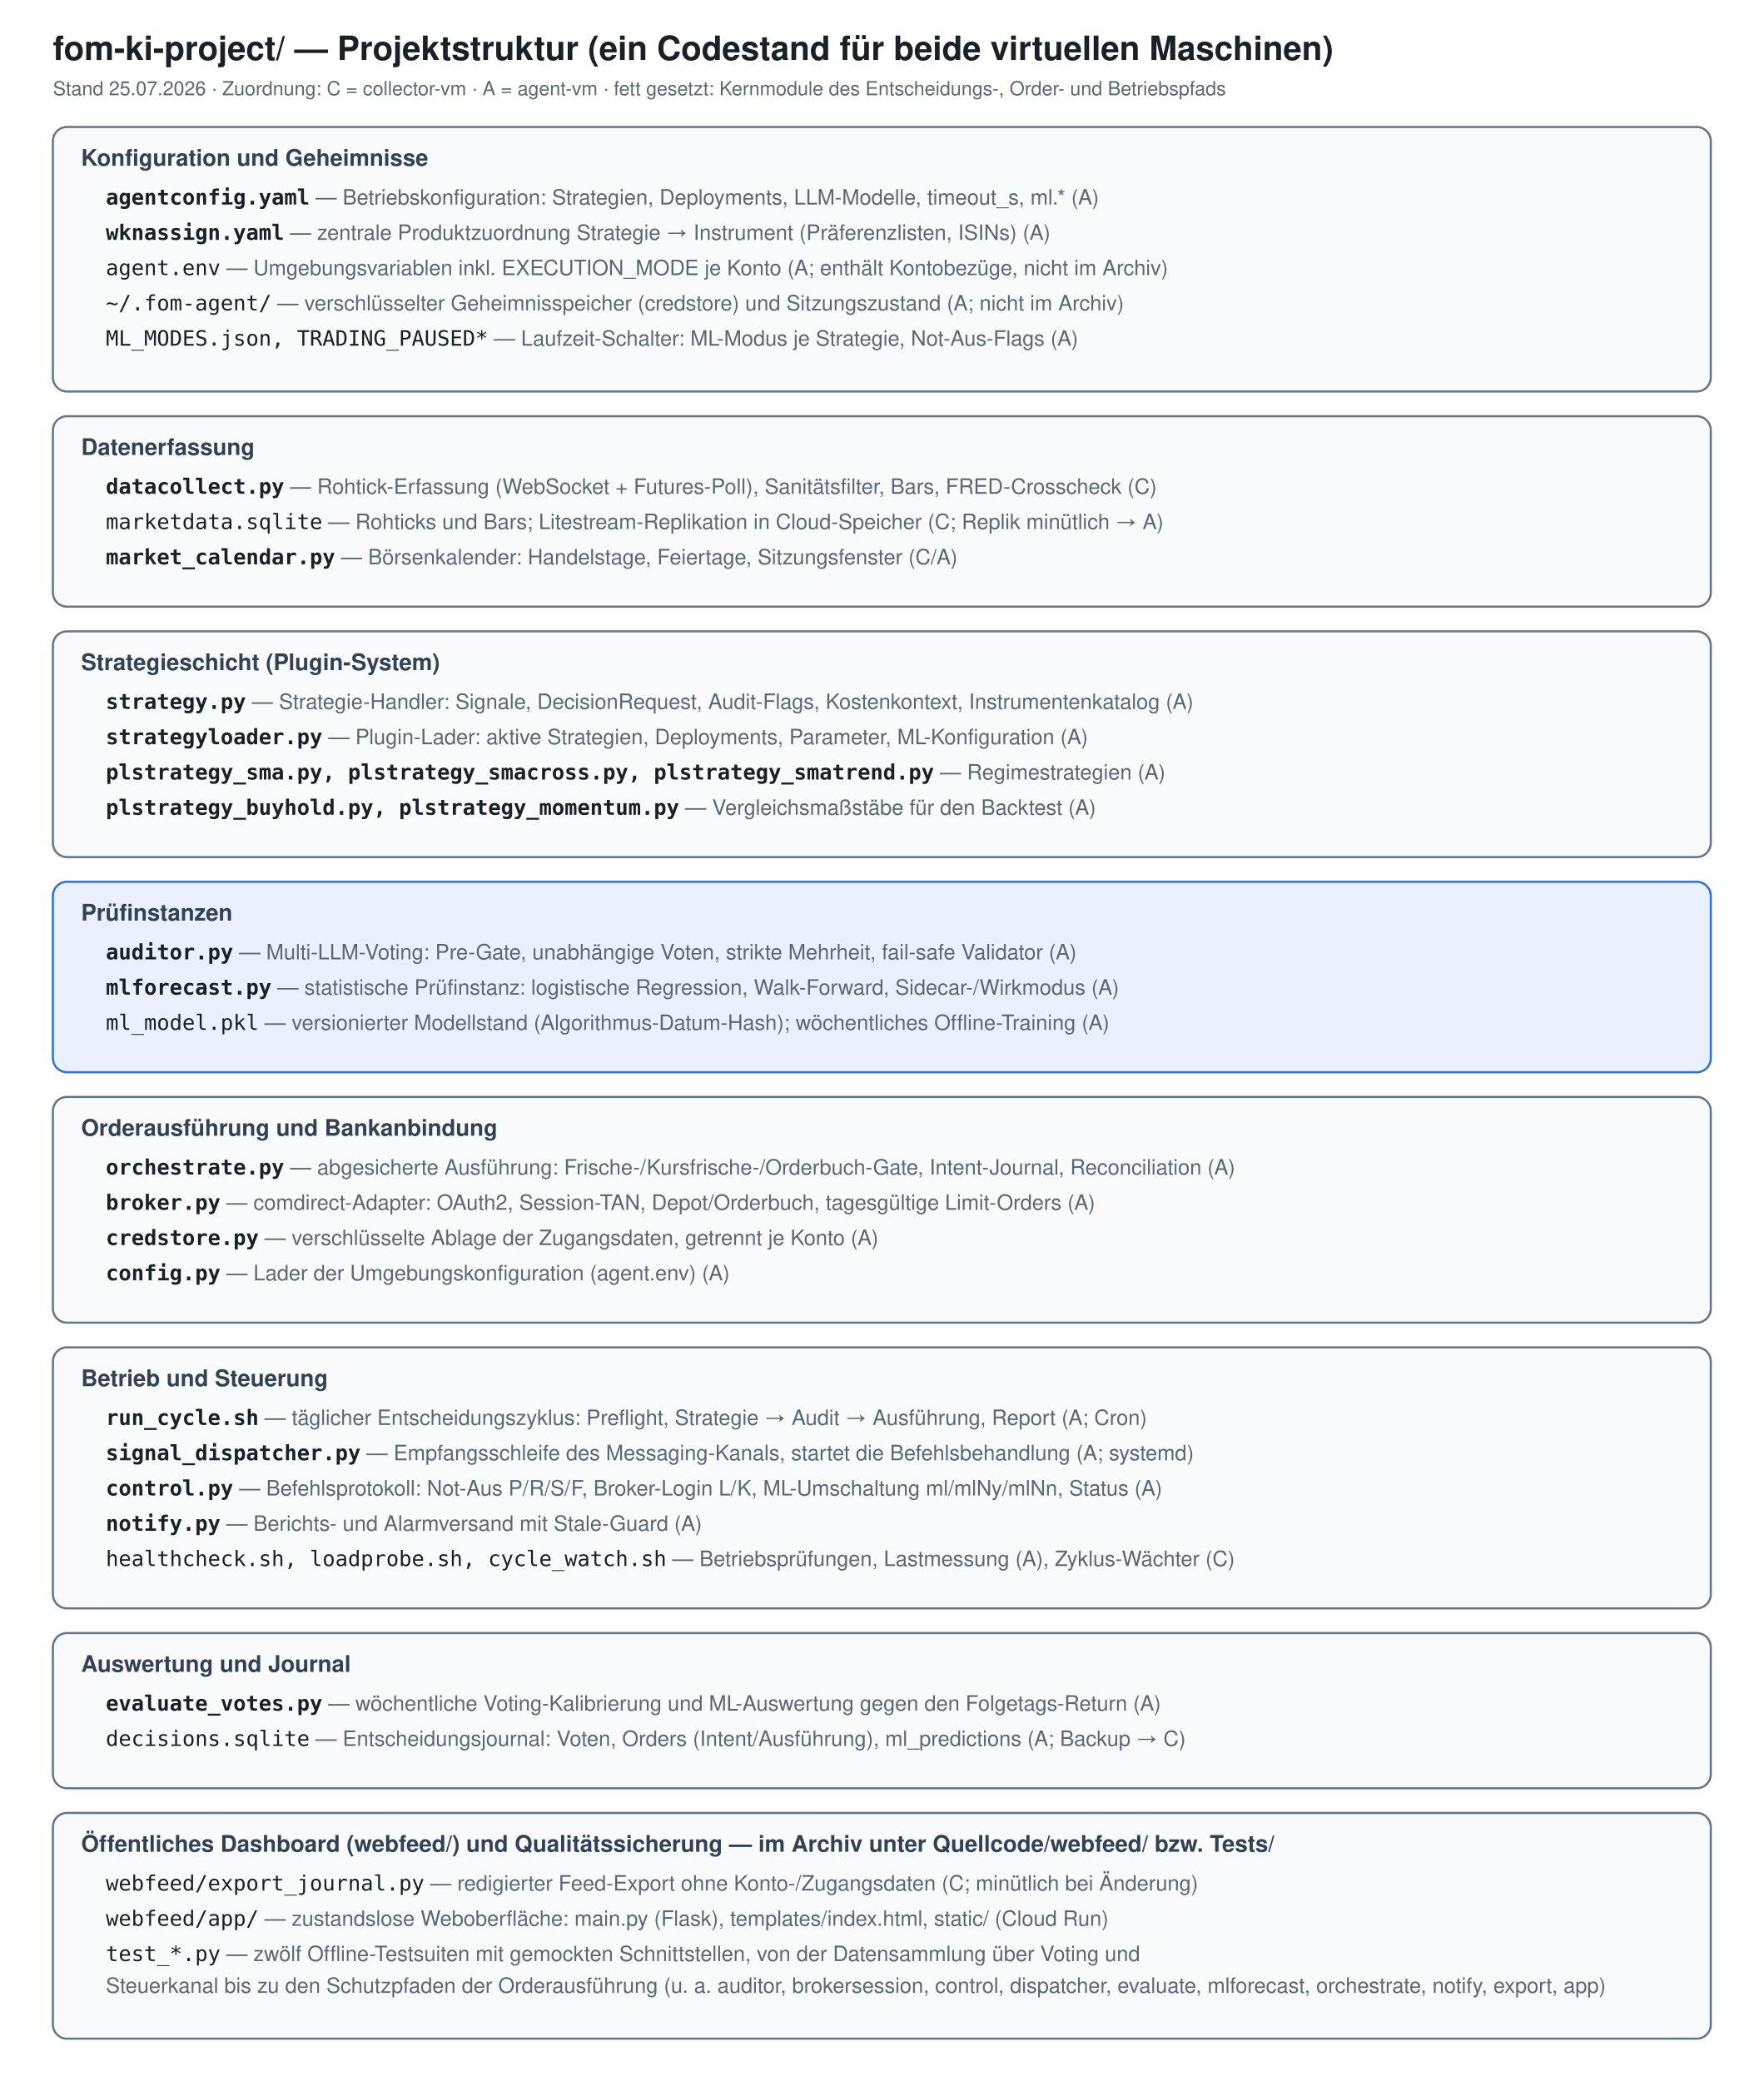
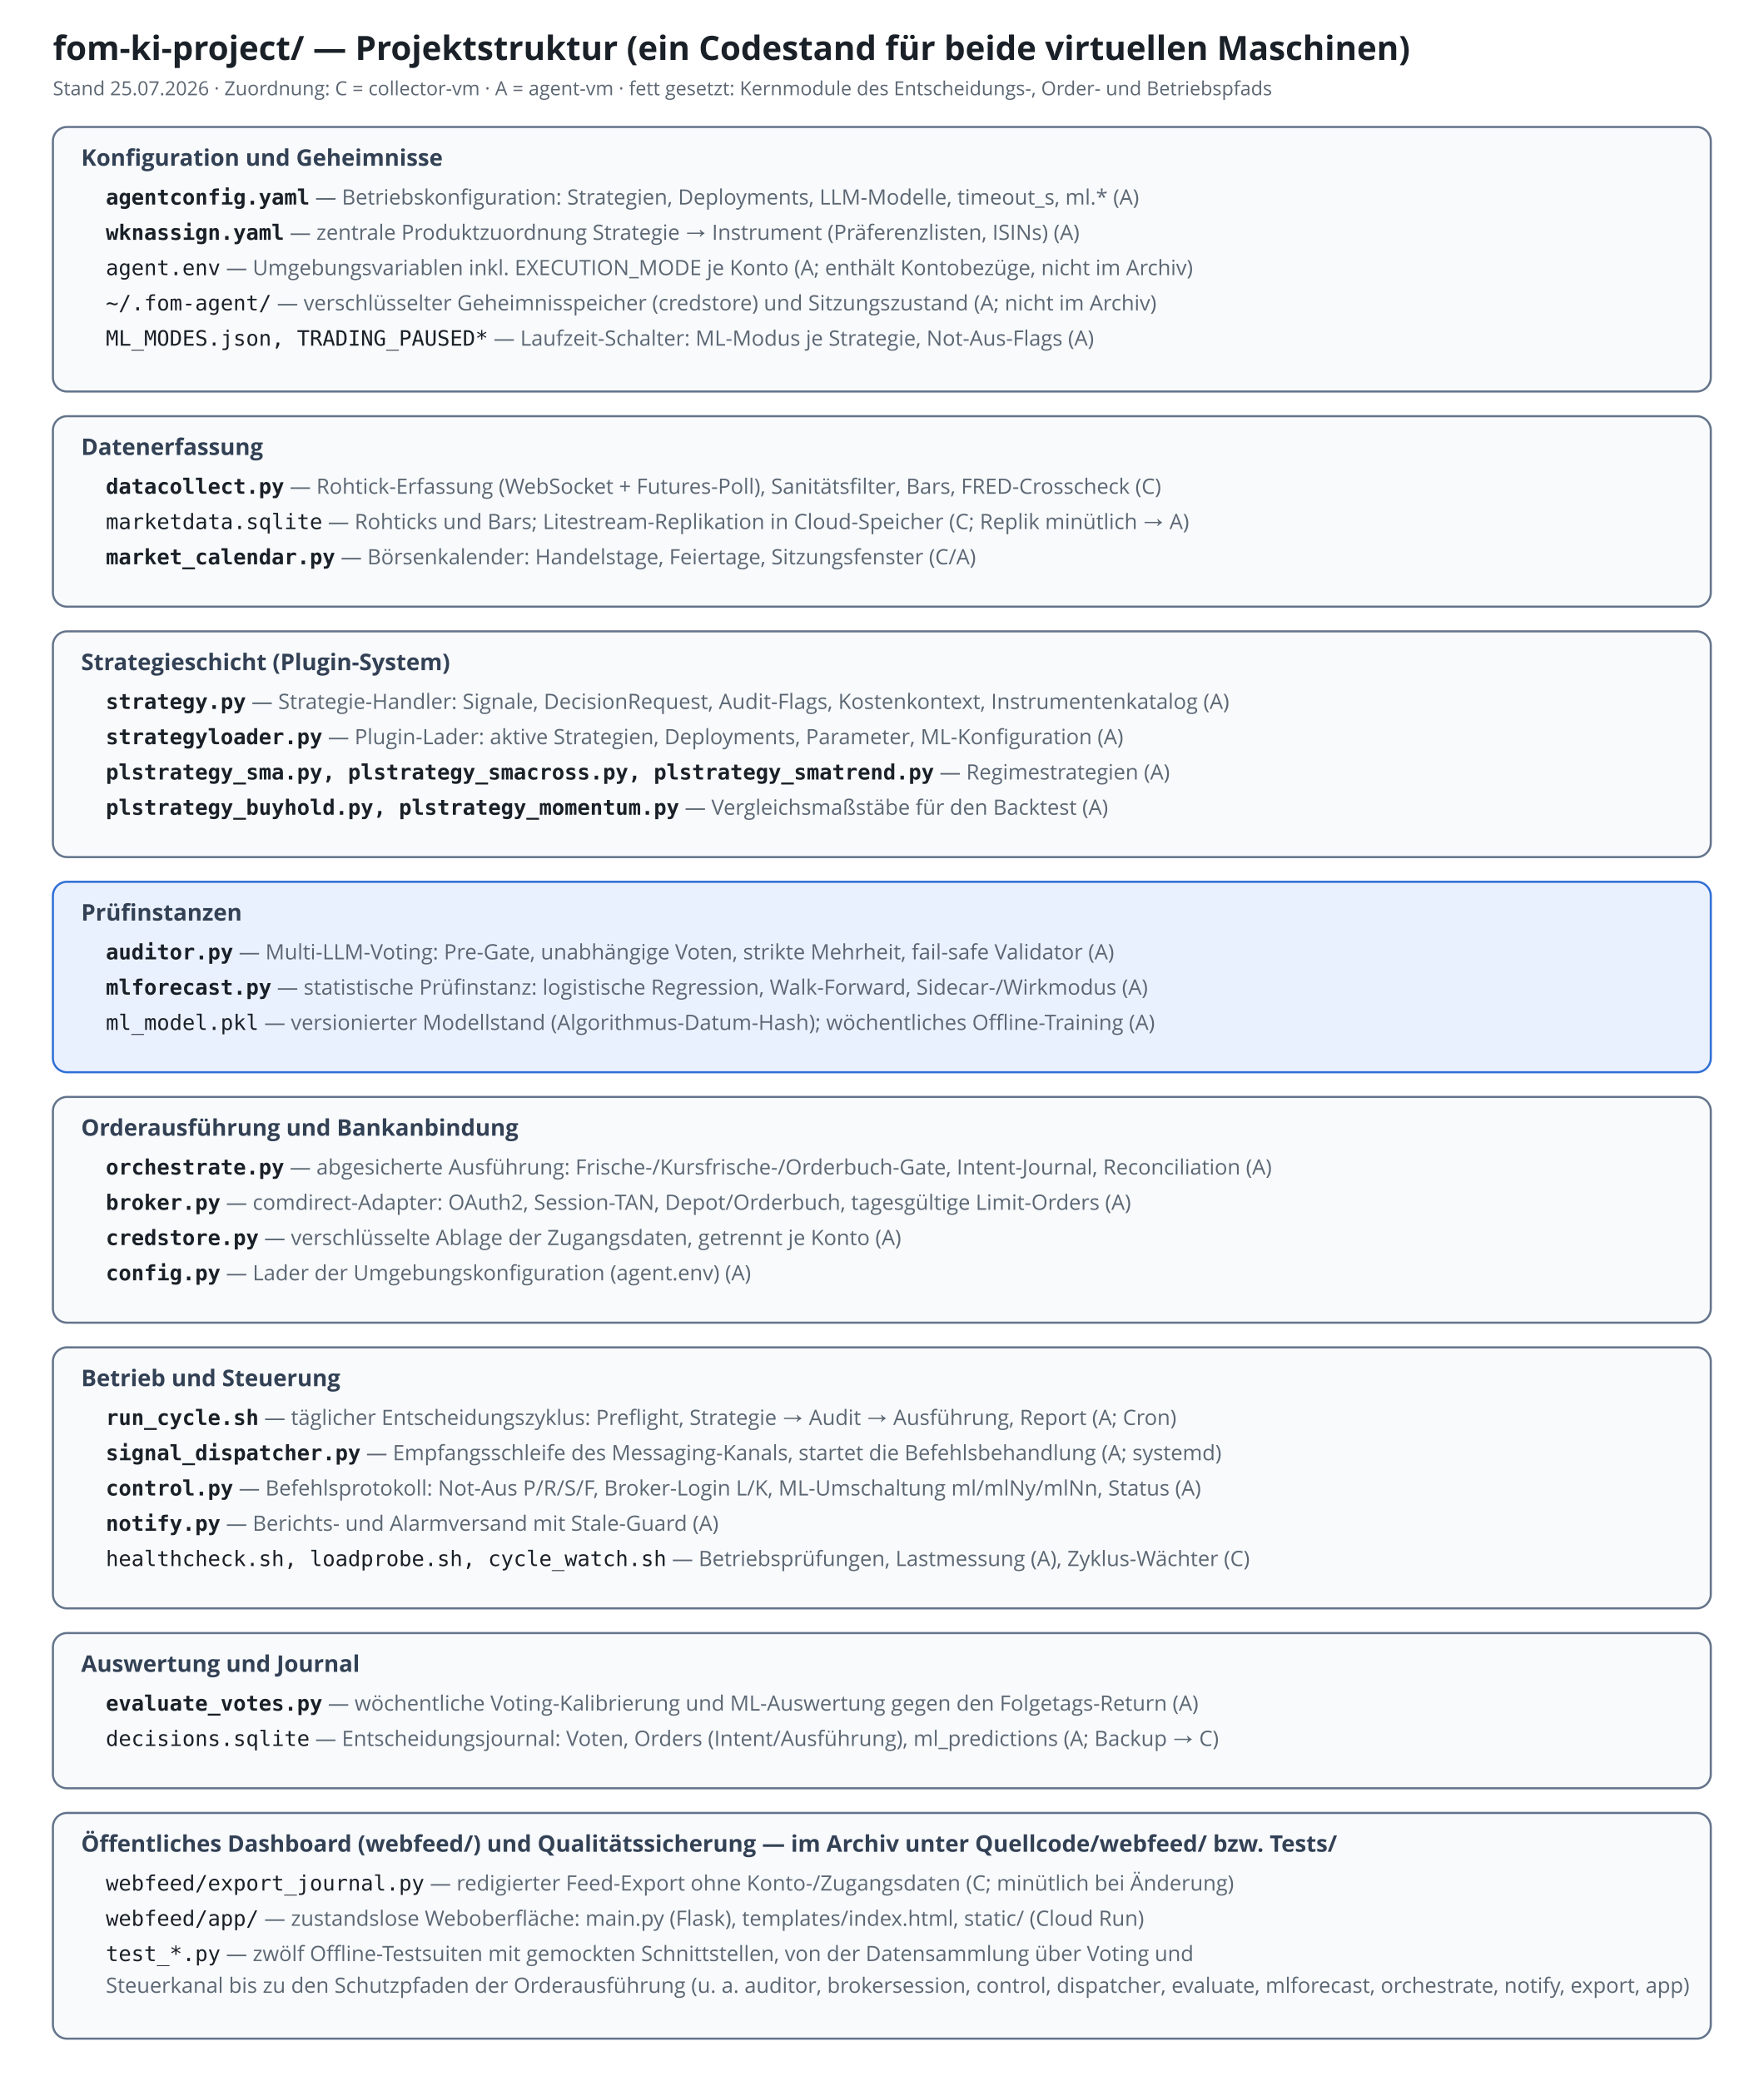
- <svg xmlns="http://www.w3.org/2000/svg" width="1000" height="1180" viewBox="0 0 1000 1180" font-family="Helvetica,Arial,sans-serif">
+ <svg xmlns="http://www.w3.org/2000/svg" width="1000" height="1180" viewBox="0 0 1000 1180" font-family="Open Sans,Helvetica,Arial,sans-serif">
  <text x="30" y="34" font-size="19" font-weight="bold" fill="#1a2027">fom-ki-project/ — Projektstruktur (ein Codestand für beide virtuellen Maschinen)</text>
  <text x="30" y="54" fill="#5c6773" font-size="11px">Stand 25.07.2026 · Zuordnung: C = collector-vm · A = agent-vm · fett gesetzt: Kernmodule des Entscheidungs-, Order- und Betriebspfads</text>
  <rect x="30" y="72" width="940" height="150" rx="8" fill="#f8fafc" stroke="#64748b" stroke-width="1.2" />
  <text x="46" y="94" fill="#334155" font-size="13px" font-weight="bold">Konfiguration und Geheimnisse</text>
  <text x="60" y="116" font-size="12px" fill="#1a2027">
-     <tspan font-family="monospace" font-weight="bold">agentconfig.yaml</tspan>
+     <tspan font-family="Inconsolata,DejaVu Sans Mono,monospace" font-weight="bold">agentconfig.yaml</tspan>
    <tspan fill="#5c6773">— Betriebskonfiguration: Strategien, Deployments, LLM-Modelle, timeout_s, ml.* (A)</tspan>
  </text>
  <text x="60" y="136" font-size="12px" fill="#1a2027">
-     <tspan font-family="monospace" font-weight="bold">wknassign.yaml</tspan>
+     <tspan font-family="Inconsolata,DejaVu Sans Mono,monospace" font-weight="bold">wknassign.yaml</tspan>
    <tspan fill="#5c6773">— zentrale Produktzuordnung Strategie → Instrument (Präferenzlisten, ISINs) (A)</tspan>
  </text>
  <text x="60" y="156" font-size="12px" fill="#1a2027">
-     <tspan font-family="monospace">agent.env</tspan>
+     <tspan font-family="Inconsolata,DejaVu Sans Mono,monospace">agent.env</tspan>
    <tspan fill="#5c6773">— Umgebungsvariablen inkl. EXECUTION_MODE je Konto (A; enthält Kontobezüge, nicht im Archiv)</tspan>
  </text>
  <text x="60" y="176" font-size="12px" fill="#1a2027">
-     <tspan font-family="monospace">~/.fom-agent/</tspan>
+     <tspan font-family="Inconsolata,DejaVu Sans Mono,monospace">~/.fom-agent/</tspan>
    <tspan fill="#5c6773">— verschlüsselter Geheimnisspeicher (credstore) und Sitzungszustand (A; nicht im Archiv)</tspan>
  </text>
  <text x="60" y="196" font-size="12px" fill="#1a2027">
-     <tspan font-family="monospace">ML_MODES.json, TRADING_PAUSED*</tspan>
+     <tspan font-family="Inconsolata,DejaVu Sans Mono,monospace">ML_MODES.json, TRADING_PAUSED*</tspan>
    <tspan fill="#5c6773">— Laufzeit-Schalter: ML-Modus je Strategie, Not-Aus-Flags (A)</tspan>
  </text>
  <rect x="30" y="236" width="940" height="108" rx="8" fill="#f8fafc" stroke="#64748b" stroke-width="1.2" />
  <text x="46" y="258" fill="#334155" font-size="13px" font-weight="bold">Datenerfassung</text>
  <text x="60" y="280" font-size="12px" fill="#1a2027">
-     <tspan font-family="monospace" font-weight="bold">datacollect.py</tspan>
+     <tspan font-family="Inconsolata,DejaVu Sans Mono,monospace" font-weight="bold">datacollect.py</tspan>
    <tspan fill="#5c6773">— Rohtick-Erfassung (WebSocket + Futures-Poll), Sanitätsfilter, Bars, FRED-Crosscheck (C)</tspan>
  </text>
  <text x="60" y="300" font-size="12px" fill="#1a2027">
-     <tspan font-family="monospace">marketdata.sqlite</tspan>
+     <tspan font-family="Inconsolata,DejaVu Sans Mono,monospace">marketdata.sqlite</tspan>
    <tspan fill="#5c6773">— Rohticks und Bars; Litestream-Replikation in Cloud-Speicher (C; Replik minütlich → A)</tspan>
  </text>
  <text x="60" y="320" font-size="12px" fill="#1a2027">
-     <tspan font-family="monospace" font-weight="bold">market_calendar.py</tspan>
+     <tspan font-family="Inconsolata,DejaVu Sans Mono,monospace" font-weight="bold">market_calendar.py</tspan>
    <tspan fill="#5c6773">— Börsenkalender: Handelstage, Feiertage, Sitzungsfenster (C/A)</tspan>
  </text>
  <rect x="30" y="358" width="940" height="128" rx="8" fill="#f8fafc" stroke="#64748b" stroke-width="1.2" />
  <text x="46" y="380" fill="#334155" font-size="13px" font-weight="bold">Strategieschicht (Plugin-System)</text>
  <text x="60" y="402" font-size="12px" fill="#1a2027">
-     <tspan font-family="monospace" font-weight="bold">strategy.py</tspan>
+     <tspan font-family="Inconsolata,DejaVu Sans Mono,monospace" font-weight="bold">strategy.py</tspan>
    <tspan fill="#5c6773">— Strategie-Handler: Signale, DecisionRequest, Audit-Flags, Kostenkontext, Instrumentenkatalog (A)</tspan>
  </text>
  <text x="60" y="422" font-size="12px" fill="#1a2027">
-     <tspan font-family="monospace" font-weight="bold">strategyloader.py</tspan>
+     <tspan font-family="Inconsolata,DejaVu Sans Mono,monospace" font-weight="bold">strategyloader.py</tspan>
    <tspan fill="#5c6773">— Plugin-Lader: aktive Strategien, Deployments, Parameter, ML-Konfiguration (A)</tspan>
  </text>
  <text x="60" y="442" font-size="12px" fill="#1a2027">
-     <tspan font-family="monospace" font-weight="bold">plstrategy_sma.py, plstrategy_smacross.py, plstrategy_smatrend.py</tspan>
+     <tspan font-family="Inconsolata,DejaVu Sans Mono,monospace" font-weight="bold">plstrategy_sma.py, plstrategy_smacross.py, plstrategy_smatrend.py</tspan>
    <tspan fill="#5c6773">— Regimestrategien (A)</tspan>
  </text>
  <text x="60" y="462" font-size="12px" fill="#1a2027">
-     <tspan font-family="monospace" font-weight="bold">plstrategy_buyhold.py, plstrategy_momentum.py</tspan>
+     <tspan font-family="Inconsolata,DejaVu Sans Mono,monospace" font-weight="bold">plstrategy_buyhold.py, plstrategy_momentum.py</tspan>
    <tspan fill="#5c6773">— Vergleichsmaßstäbe für den Backtest (A)</tspan>
  </text>
  <rect x="30" y="500" width="940" height="108" rx="8" fill="#eaf1fe" stroke="#2f6fd6" stroke-width="1.2" />
  <text x="46" y="522" fill="#334155" font-size="13px" font-weight="bold">Prüfinstanzen</text>
  <text x="60" y="544" font-size="12px" fill="#1a2027">
-     <tspan font-family="monospace" font-weight="bold">auditor.py</tspan>
+     <tspan font-family="Inconsolata,DejaVu Sans Mono,monospace" font-weight="bold">auditor.py</tspan>
    <tspan fill="#5c6773">— Multi-LLM-Voting: Pre-Gate, unabhängige Voten, strikte Mehrheit, fail-safe Validator (A)</tspan>
  </text>
  <text x="60" y="564" font-size="12px" fill="#1a2027">
-     <tspan font-family="monospace" font-weight="bold">mlforecast.py</tspan>
+     <tspan font-family="Inconsolata,DejaVu Sans Mono,monospace" font-weight="bold">mlforecast.py</tspan>
    <tspan fill="#5c6773">— statistische Prüfinstanz: logistische Regression, Walk-Forward, Sidecar-/Wirkmodus (A)</tspan>
  </text>
  <text x="60" y="584" font-size="12px" fill="#1a2027">
-     <tspan font-family="monospace">ml_model.pkl</tspan>
+     <tspan font-family="Inconsolata,DejaVu Sans Mono,monospace">ml_model.pkl</tspan>
    <tspan fill="#5c6773">— versionierter Modellstand (Algorithmus-Datum-Hash); wöchentliches Offline-Training (A)</tspan>
  </text>
  <rect x="30" y="622" width="940" height="128" rx="8" fill="#f8fafc" stroke="#64748b" stroke-width="1.2" />
  <text x="46" y="644" fill="#334155" font-size="13px" font-weight="bold">Orderausführung und Bankanbindung</text>
  <text x="60" y="666" font-size="12px" fill="#1a2027">
-     <tspan font-family="monospace" font-weight="bold">orchestrate.py</tspan>
+     <tspan font-family="Inconsolata,DejaVu Sans Mono,monospace" font-weight="bold">orchestrate.py</tspan>
    <tspan fill="#5c6773">— abgesicherte Ausführung: Frische-/Kursfrische-/Orderbuch-Gate, Intent-Journal, Reconciliation (A)</tspan>
  </text>
  <text x="60" y="686" font-size="12px" fill="#1a2027">
-     <tspan font-family="monospace" font-weight="bold">broker.py</tspan>
+     <tspan font-family="Inconsolata,DejaVu Sans Mono,monospace" font-weight="bold">broker.py</tspan>
    <tspan fill="#5c6773">— comdirect-Adapter: OAuth2, Session-TAN, Depot/Orderbuch, tagesgültige Limit-Orders (A)</tspan>
  </text>
  <text x="60" y="706" font-size="12px" fill="#1a2027">
-     <tspan font-family="monospace" font-weight="bold">credstore.py</tspan>
+     <tspan font-family="Inconsolata,DejaVu Sans Mono,monospace" font-weight="bold">credstore.py</tspan>
    <tspan fill="#5c6773">— verschlüsselte Ablage der Zugangsdaten, getrennt je Konto (A)</tspan>
  </text>
  <text x="60" y="726" font-size="12px" fill="#1a2027">
-     <tspan font-family="monospace" font-weight="bold">config.py</tspan>
+     <tspan font-family="Inconsolata,DejaVu Sans Mono,monospace" font-weight="bold">config.py</tspan>
    <tspan fill="#5c6773">— Lader der Umgebungskonfiguration (agent.env) (A)</tspan>
  </text>
  <rect x="30" y="764" width="940" height="148" rx="8" fill="#f8fafc" stroke="#64748b" stroke-width="1.2" />
  <text x="46" y="786" fill="#334155" font-size="13px" font-weight="bold">Betrieb und Steuerung</text>
  <text x="60" y="808" font-size="12px" fill="#1a2027">
-     <tspan font-family="monospace" font-weight="bold">run_cycle.sh</tspan>
+     <tspan font-family="Inconsolata,DejaVu Sans Mono,monospace" font-weight="bold">run_cycle.sh</tspan>
    <tspan fill="#5c6773">— täglicher Entscheidungszyklus: Preflight, Strategie → Audit → Ausführung, Report (A; Cron)</tspan>
  </text>
  <text x="60" y="828" font-size="12px" fill="#1a2027">
-     <tspan font-family="monospace" font-weight="bold">signal_dispatcher.py</tspan>
+     <tspan font-family="Inconsolata,DejaVu Sans Mono,monospace" font-weight="bold">signal_dispatcher.py</tspan>
    <tspan fill="#5c6773">— Empfangsschleife des Messaging-Kanals, startet die Befehlsbehandlung (A; systemd)</tspan>
  </text>
  <text x="60" y="848" font-size="12px" fill="#1a2027">
-     <tspan font-family="monospace" font-weight="bold">control.py</tspan>
+     <tspan font-family="Inconsolata,DejaVu Sans Mono,monospace" font-weight="bold">control.py</tspan>
    <tspan fill="#5c6773">— Befehlsprotokoll: Not-Aus P/R/S/F, Broker-Login L/K, ML-Umschaltung ml/mlNy/mlNn, Status (A)</tspan>
  </text>
  <text x="60" y="868" font-size="12px" fill="#1a2027">
-     <tspan font-family="monospace" font-weight="bold">notify.py</tspan>
+     <tspan font-family="Inconsolata,DejaVu Sans Mono,monospace" font-weight="bold">notify.py</tspan>
    <tspan fill="#5c6773">— Berichts- und Alarmversand mit Stale-Guard (A)</tspan>
  </text>
  <text x="60" y="888" font-size="12px" fill="#1a2027">
-     <tspan font-family="monospace">healthcheck.sh, loadprobe.sh, cycle_watch.sh</tspan>
+     <tspan font-family="Inconsolata,DejaVu Sans Mono,monospace">healthcheck.sh, loadprobe.sh, cycle_watch.sh</tspan>
    <tspan fill="#5c6773">— Betriebsprüfungen, Lastmessung (A), Zyklus-Wächter (C)</tspan>
  </text>
  <rect x="30" y="926" width="940" height="88" rx="8" fill="#f8fafc" stroke="#64748b" stroke-width="1.2" />
  <text x="46" y="948" fill="#334155" font-size="13px" font-weight="bold">Auswertung und Journal</text>
  <text x="60" y="970" font-size="12px" fill="#1a2027">
-     <tspan font-family="monospace" font-weight="bold">evaluate_votes.py</tspan>
+     <tspan font-family="Inconsolata,DejaVu Sans Mono,monospace" font-weight="bold">evaluate_votes.py</tspan>
    <tspan fill="#5c6773">— wöchentliche Voting-Kalibrierung und ML-Auswertung gegen den Folgetags-Return (A)</tspan>
  </text>
  <text x="60" y="990" font-size="12px" fill="#1a2027">
-     <tspan font-family="monospace">decisions.sqlite</tspan>
+     <tspan font-family="Inconsolata,DejaVu Sans Mono,monospace">decisions.sqlite</tspan>
    <tspan fill="#5c6773">— Entscheidungsjournal: Voten, Orders (Intent/Ausführung), ml_predictions (A; Backup → C)</tspan>
  </text>
  <rect x="30" y="1028" width="940" height="128" rx="8" fill="#f8fafc" stroke="#64748b" stroke-width="1.2" />
  <text x="46" y="1050" fill="#334155" font-size="13px" font-weight="bold">Öffentliches Dashboard (webfeed/) und Qualitätssicherung — im Archiv unter Quellcode/webfeed/ bzw. Tests/</text>
  <text x="60" y="1072" font-size="12px" fill="#1a2027">
-     <tspan font-family="monospace">webfeed/export_journal.py</tspan>
+     <tspan font-family="Inconsolata,DejaVu Sans Mono,monospace">webfeed/export_journal.py</tspan>
    <tspan fill="#5c6773">— redigierter Feed-Export ohne Konto-/Zugangsdaten (C; minütlich bei Änderung)</tspan>
  </text>
  <text x="60" y="1092" font-size="12px" fill="#1a2027">
-     <tspan font-family="monospace">webfeed/app/</tspan>
+     <tspan font-family="Inconsolata,DejaVu Sans Mono,monospace">webfeed/app/</tspan>
    <tspan fill="#5c6773">— zustandslose Weboberfläche: main.py (Flask), templates/index.html, static/ (Cloud Run)</tspan>
  </text>
  <text x="60" y="1112" font-size="12px" fill="#1a2027">
-     <tspan font-family="monospace">test_*.py</tspan>
+     <tspan font-family="Inconsolata,DejaVu Sans Mono,monospace">test_*.py</tspan>
    <tspan fill="#5c6773">— zwölf Offline-Testsuiten mit gemockten Schnittstellen, von der Datensammlung über Voting und</tspan>
  </text>
  <text x="60" y="1130" font-size="12px" fill="#5c6773">Steuerkanal bis zu den Schutzpfaden der Orderausführung (u. a. auditor, brokersession, control, dispatcher, evaluate, mlforecast, orchestrate, notify, export, app)</text>
</svg>
